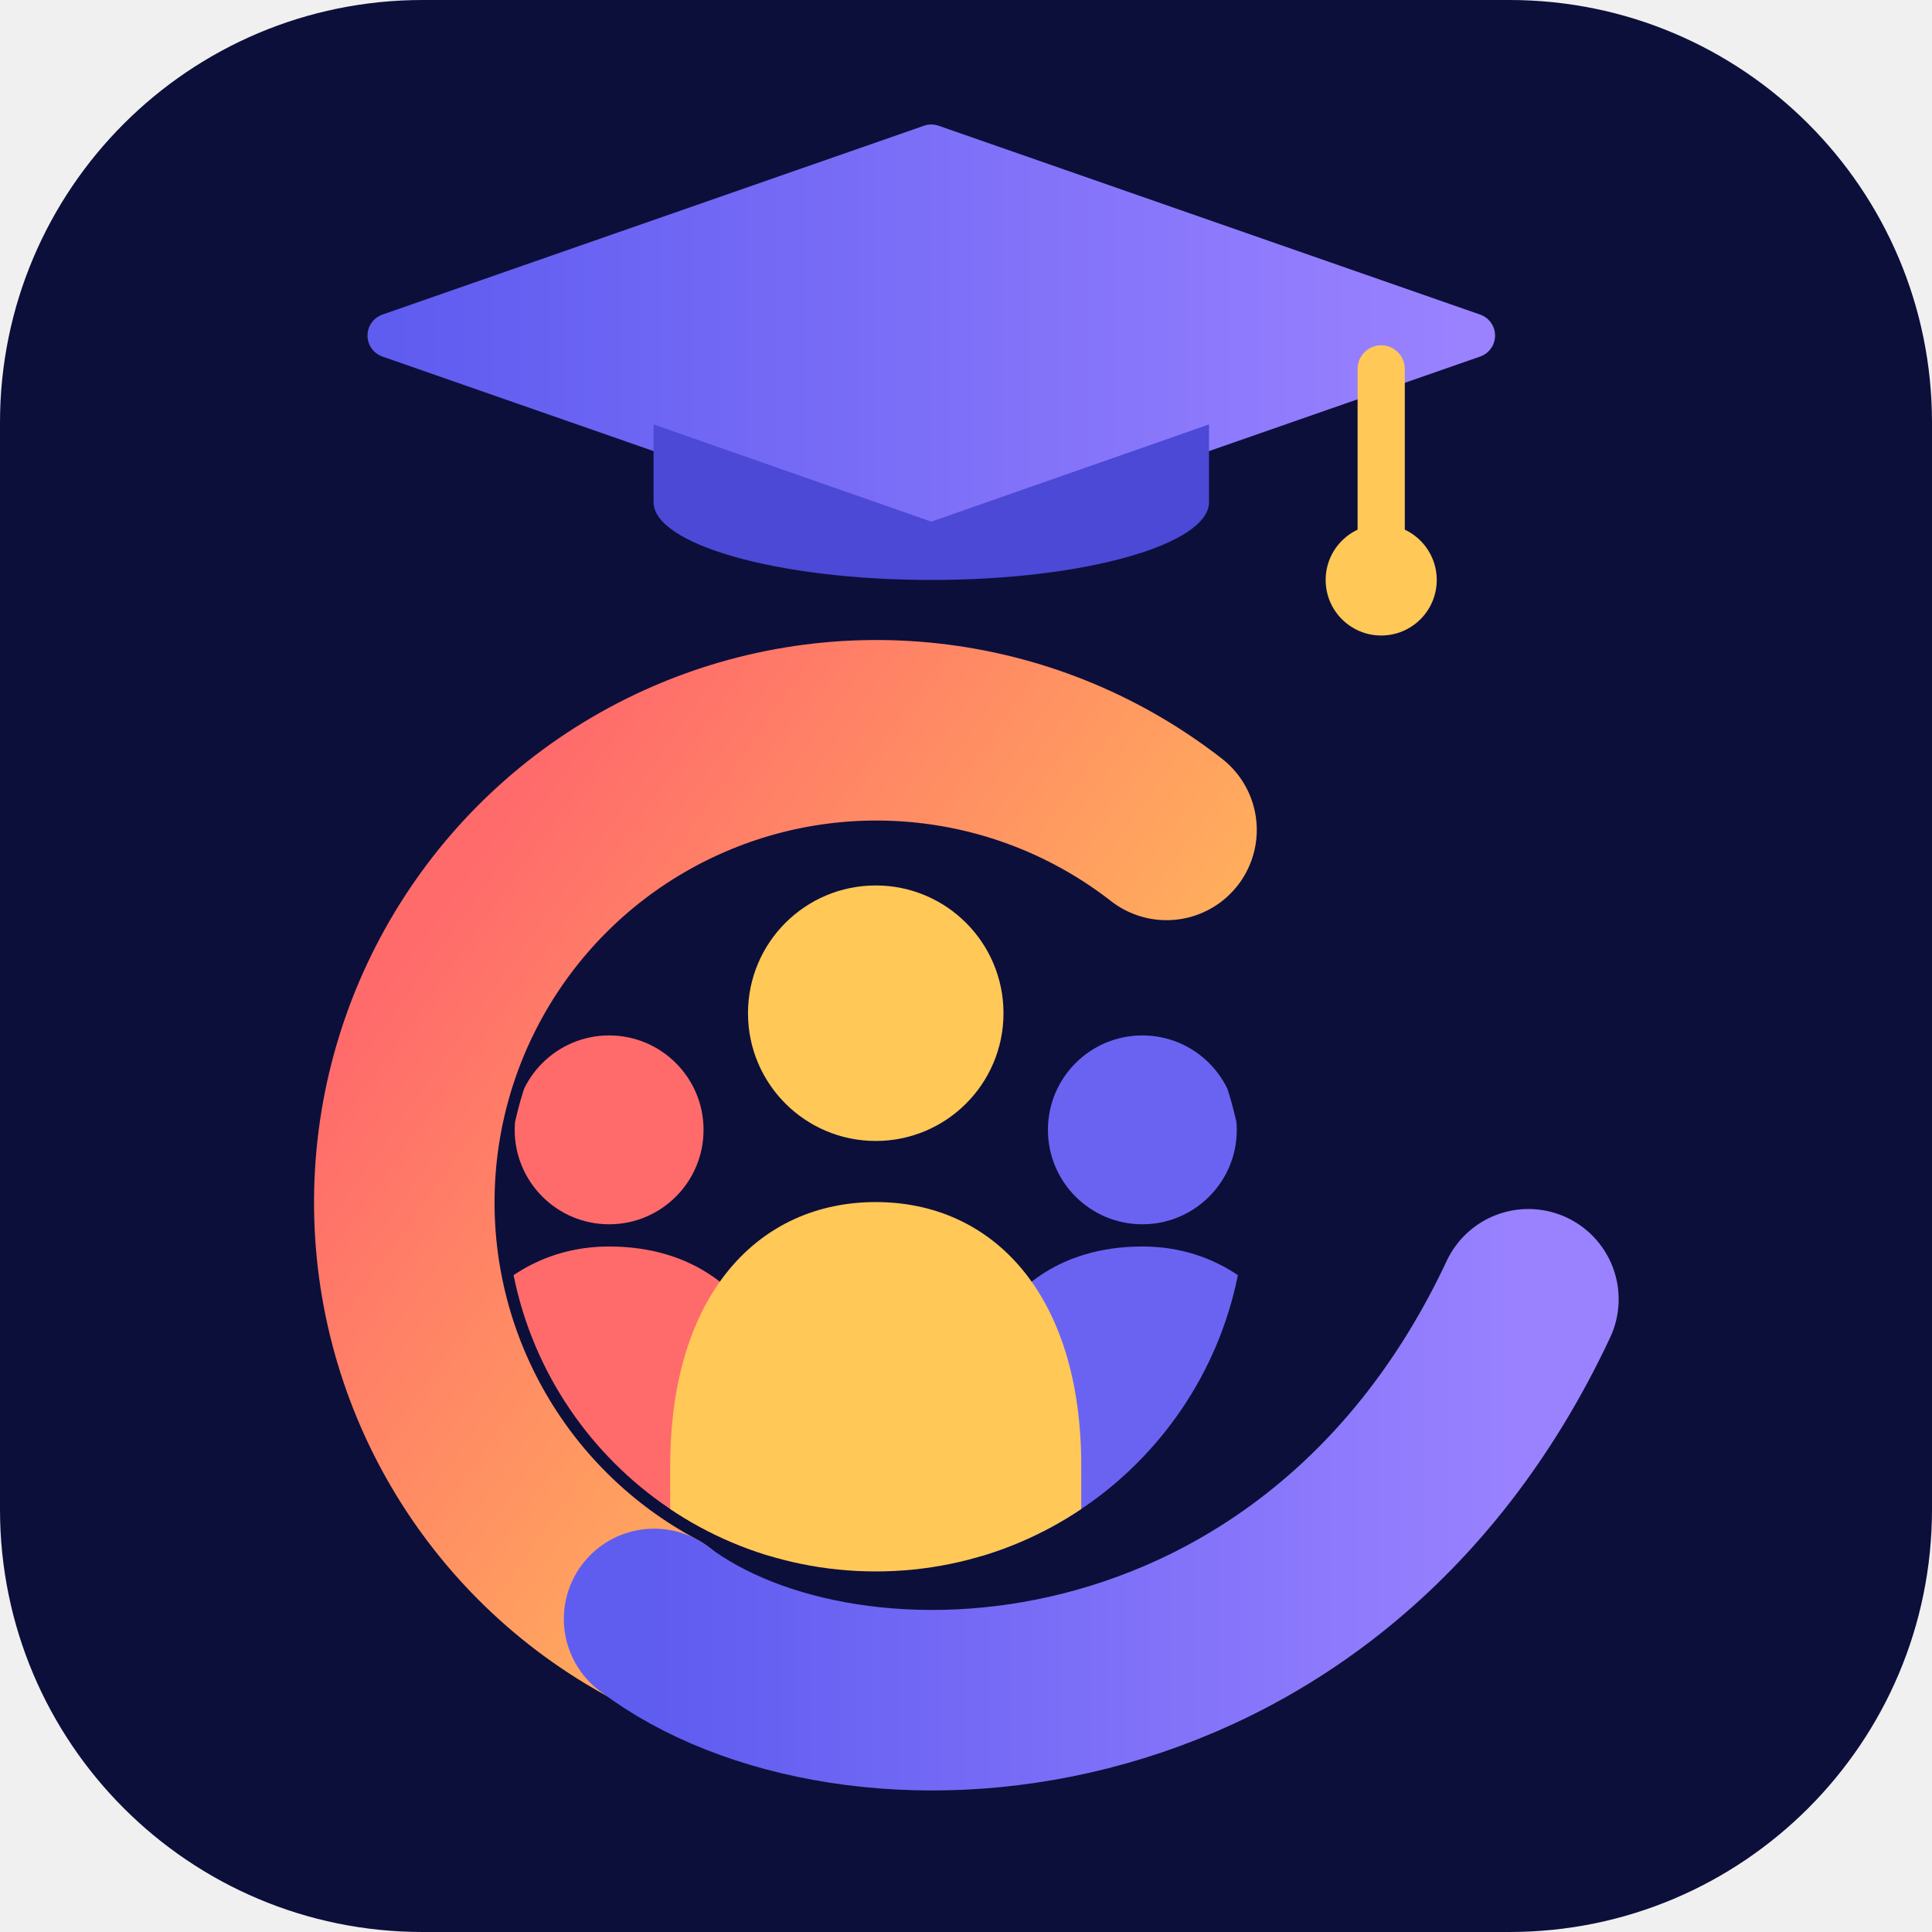
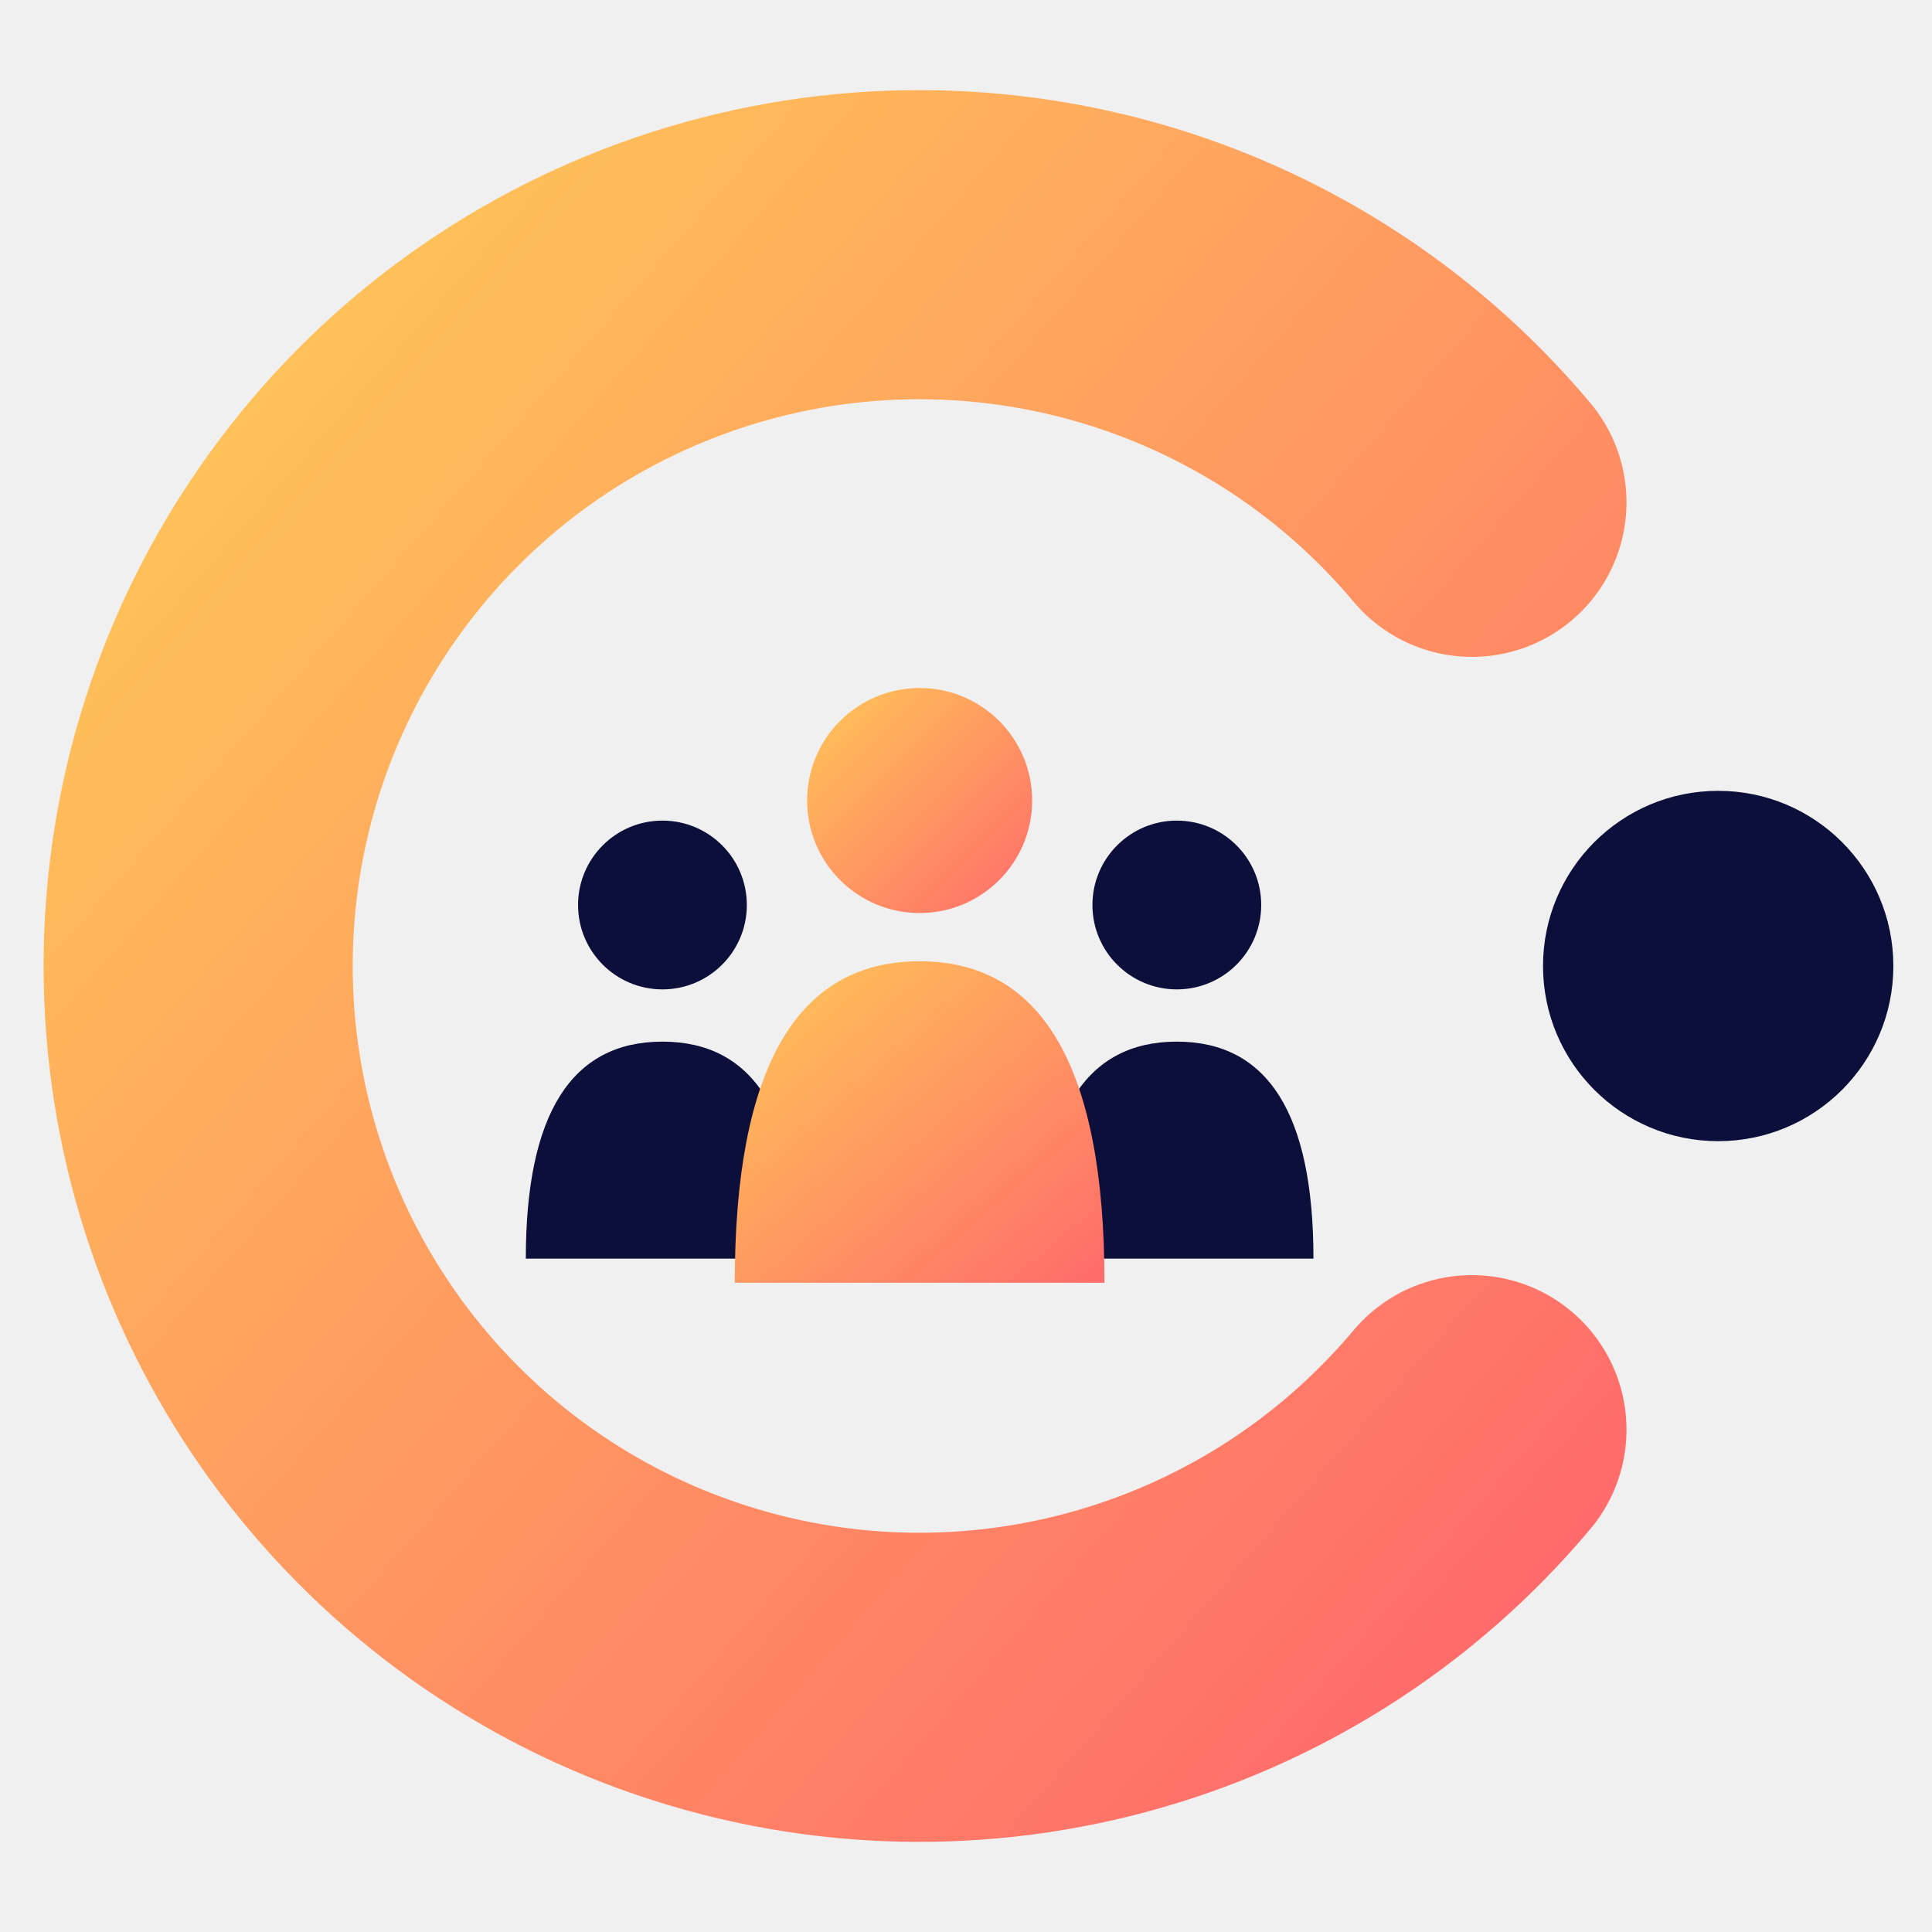
- <svg xmlns="http://www.w3.org/2000/svg" viewBox="0 0 64 64">
+ <svg xmlns="http://www.w3.org/2000/svg" viewBox="6.15 5.25 37.5 37.5">
  <defs>
-     <linearGradient id="lgC" x1="0.05" y1="0.2" x2="0.9" y2="0.9">
-       <stop offset="0" stop-color="#ff6b6b" />
-       <stop offset="1" stop-color="#ffc857" />
+     <style>.f{fill:#0c0f3a}@media (prefers-color-scheme:dark){.f{fill:#fff}}</style>
+     <linearGradient id="cg" x1="0" y1="0" x2="1" y2="1">
+       <stop offset="0" stop-color="#ffc857" />
+       <stop offset="1" stop-color="#ff6b6b" />
    </linearGradient>
-     <linearGradient id="lgH" x1="0" y1="0" x2="1" y2="0">
-       <stop offset="0" stop-color="#5f5cf0" />
-       <stop offset="1" stop-color="#9a82ff" />
-     </linearGradient>
-     <clipPath id="lgK">
-       <circle cx="30" cy="40" r="13.3" />
-     </clipPath>
  </defs>
-   <rect width="64" height="64" rx="14" fill="#0c0f3a" />
-   <g transform="translate(32 32) scale(.92) translate(-33.25 -31.5)">
-     <path d="M32 2 L51.5 8.8 L32 15.6 L12.5 8.8 Z" fill="url(#lgH)" stroke="url(#lgH)" stroke-width="1.6" stroke-linejoin="round" />
-     <path d="M22 12 V14.8 C22 16.3 26.4 17.6 32 17.6 C37.6 17.6 42 16.3 42 14.8 V12 L32 15.5 Z" fill="#4b49d6" />
-     <path d="M48.2 10 V16" stroke="#ffc857" stroke-width="1.7" stroke-linecap="round" />
-     <circle cx="48.2" cy="17.6" r="2" fill="#ffc857" />
-     <path d="M40.47 26.60 A17 17 0 1 0 22.02 55.01" fill="none" stroke="url(#lgC)" stroke-width="6.5" stroke-linecap="round" />
-     <path d="M22.02 55.01 C29 60.3 46 59.5 53.5 43.5" fill="none" stroke="url(#lgH)" stroke-width="6.5" stroke-linecap="round" />
-     <g clip-path="url(#lgK)">
-       <circle cx="20.4" cy="37.4" r="3.4" fill="#ff6b6b" />
-       <path d="M13.6 62 V50.5 C13.6 44.8 16.6 41.6 20.4 41.6 C23.4 41.6 25.4 43.2 26.2 45.4 V62 Z" fill="#ff6b6b" />
-       <circle cx="39.6" cy="37.4" r="3.4" fill="#6a63f2" />
-       <path d="M46.4 62 V50.5 C46.4 44.8 43.4 41.6 39.6 41.6 C36.6 41.6 34.6 43.2 33.8 45.4 V62 Z" fill="#6a63f2" />
-       <circle cx="30" cy="33.2" r="4.6" fill="#ffc857" />
-       <path d="M22.6 62 V49.5 C22.6 43.3 25.8 40 30 40 C34.2 40 37.4 43.3 37.4 49.5 V62 Z" fill="#ffc857" />
-     </g>
+   <path d="M34.72 33 A14 14 0 1 1 34.72 15" fill="none" stroke="url(#cg)" stroke-width="6" stroke-linecap="round" />
+   <circle cx="39.5" cy="24" r="3.4" class="f" />
+   <g transform="translate(24 25) scale(.78) translate(-24 -25)">
+     <circle cx="17.6" cy="22.2" r="2.1" class="f" />
+     <path d="M14.2 31 Q14.2 25.6 17.6 25.6 Q21 25.6 21 31 Z" class="f" />
+     <circle cx="30.4" cy="22.2" r="2.1" class="f" />
+     <path d="M27 31 Q27 25.6 30.4 25.6 Q33.8 25.6 33.8 31 Z" class="f" />
+     <circle cx="24" cy="19.6" r="2.8" fill="url(#cg)" />
+     <path d="M19.4 31.6 Q19.4 23.6 24 23.6 Q28.6 23.6 28.6 31.6 Z" fill="url(#cg)" />
  </g>
</svg>
